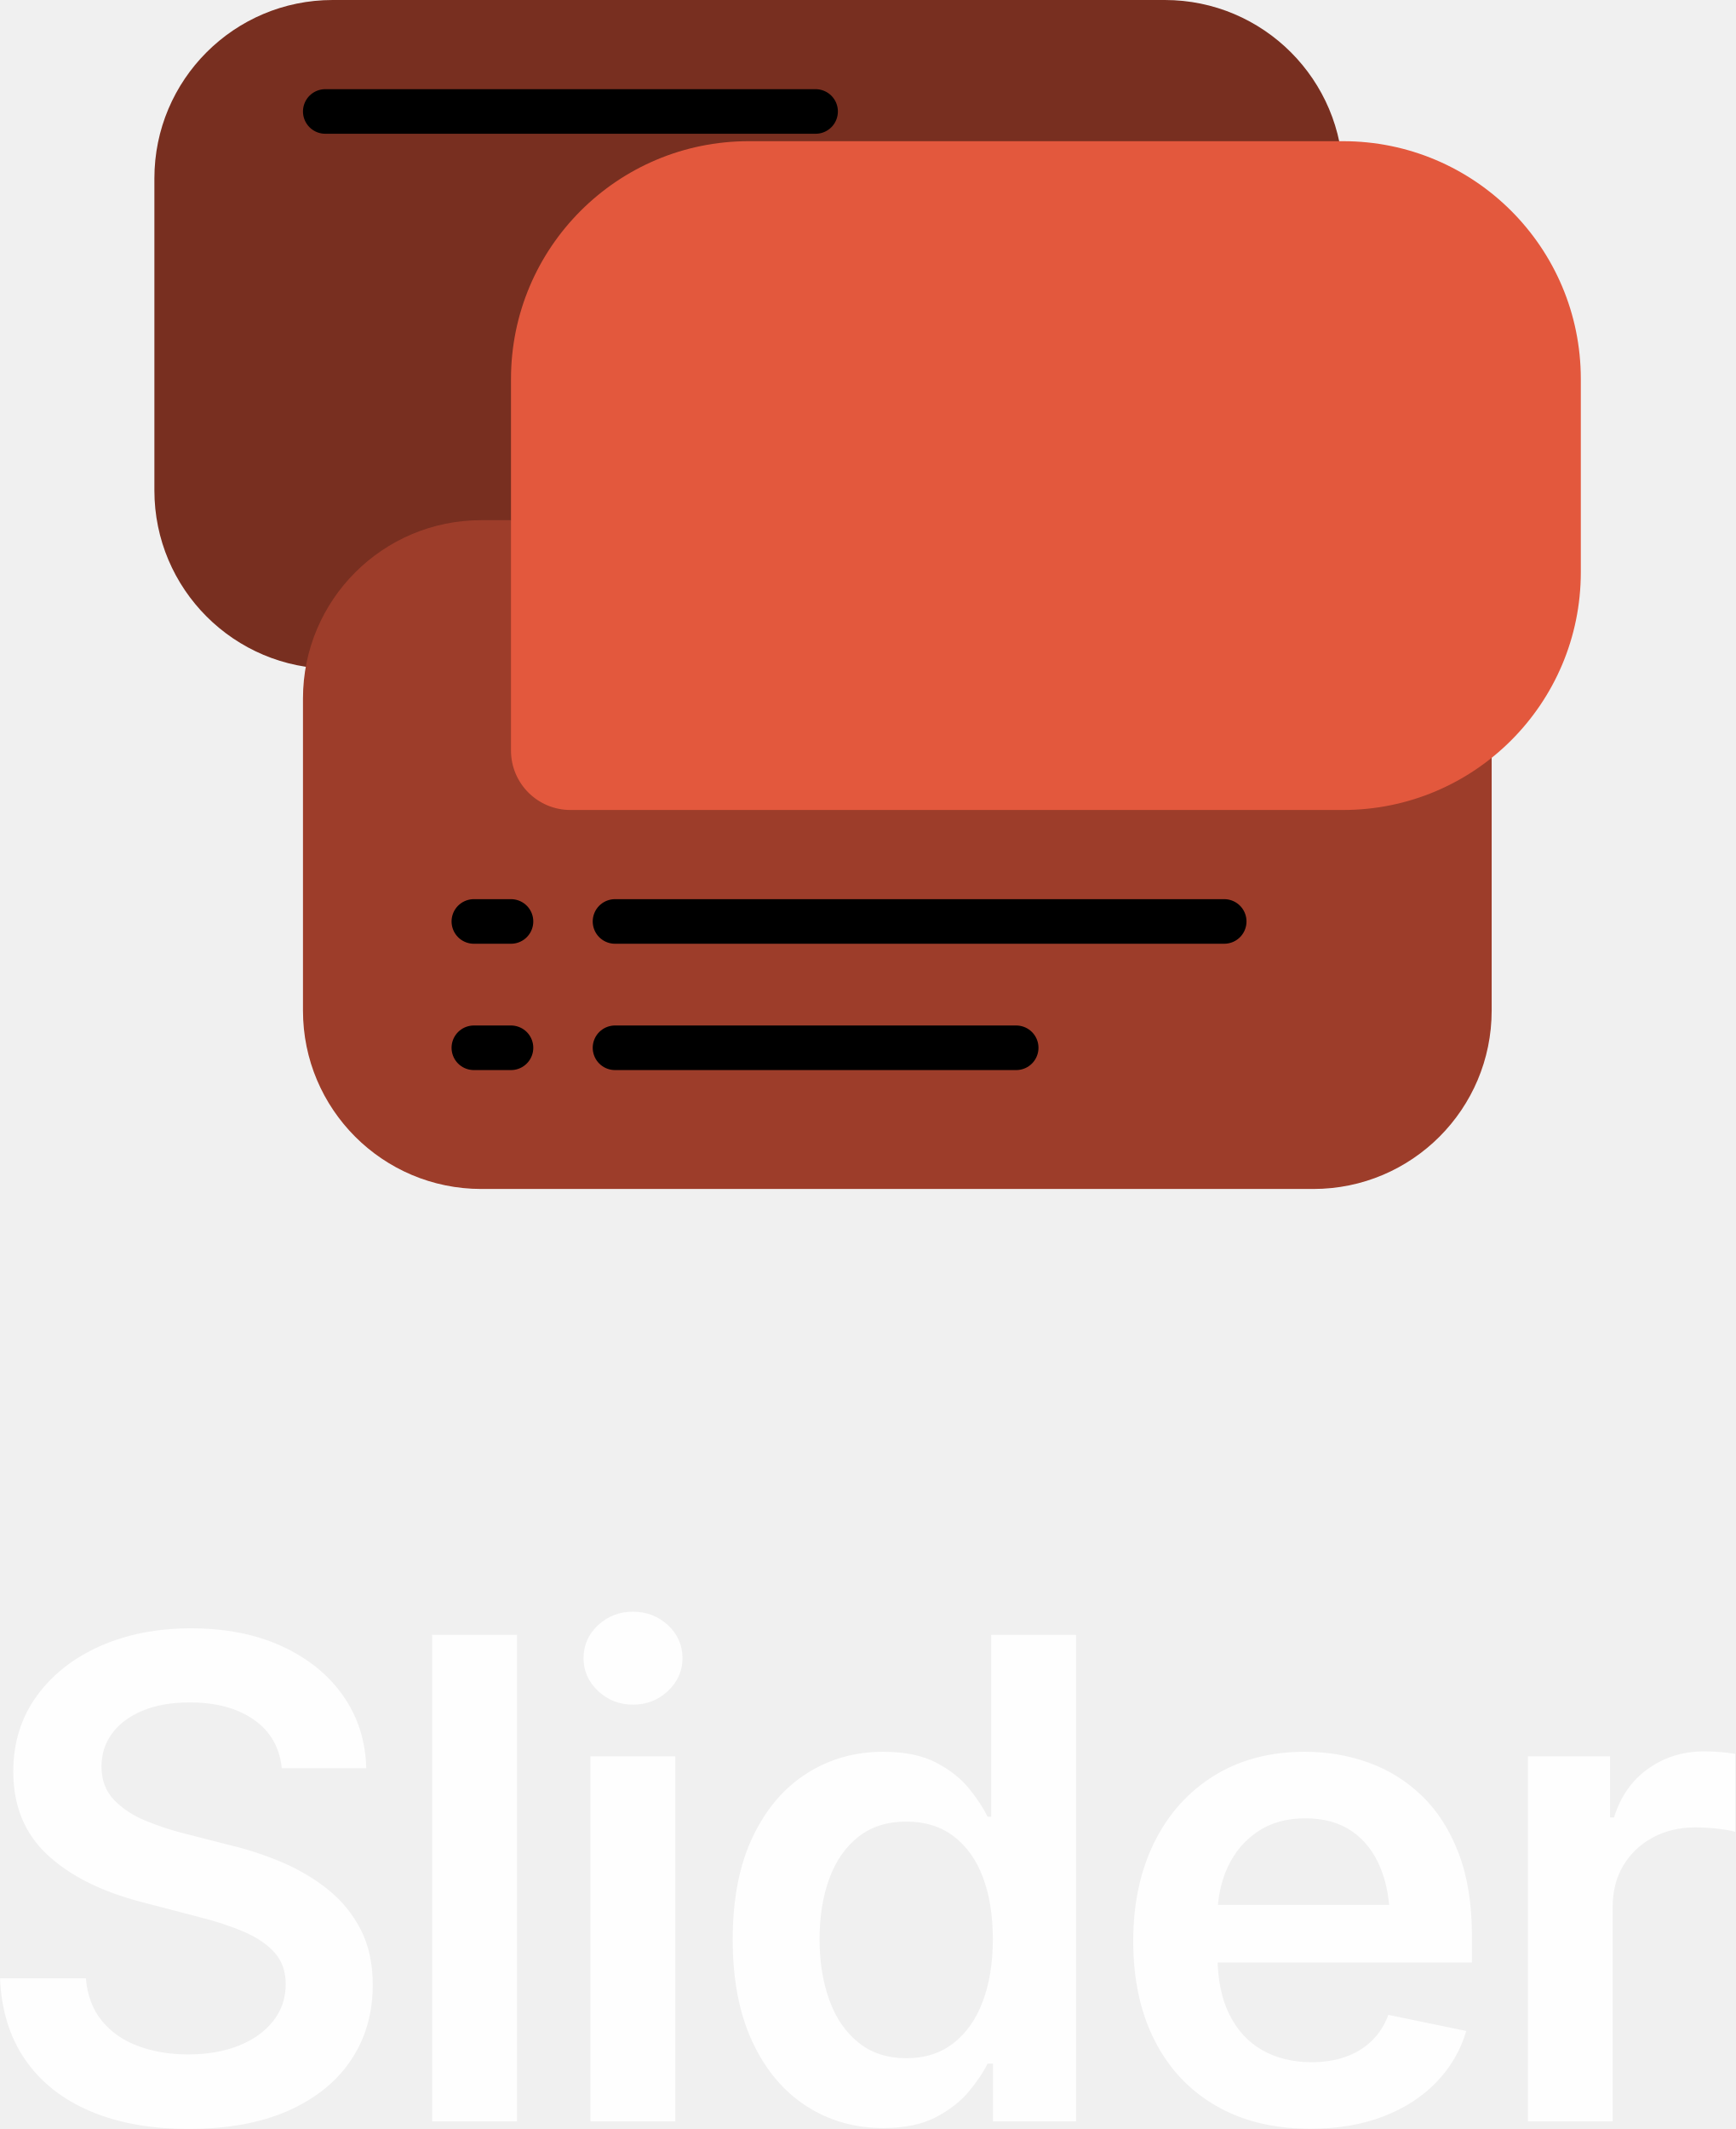
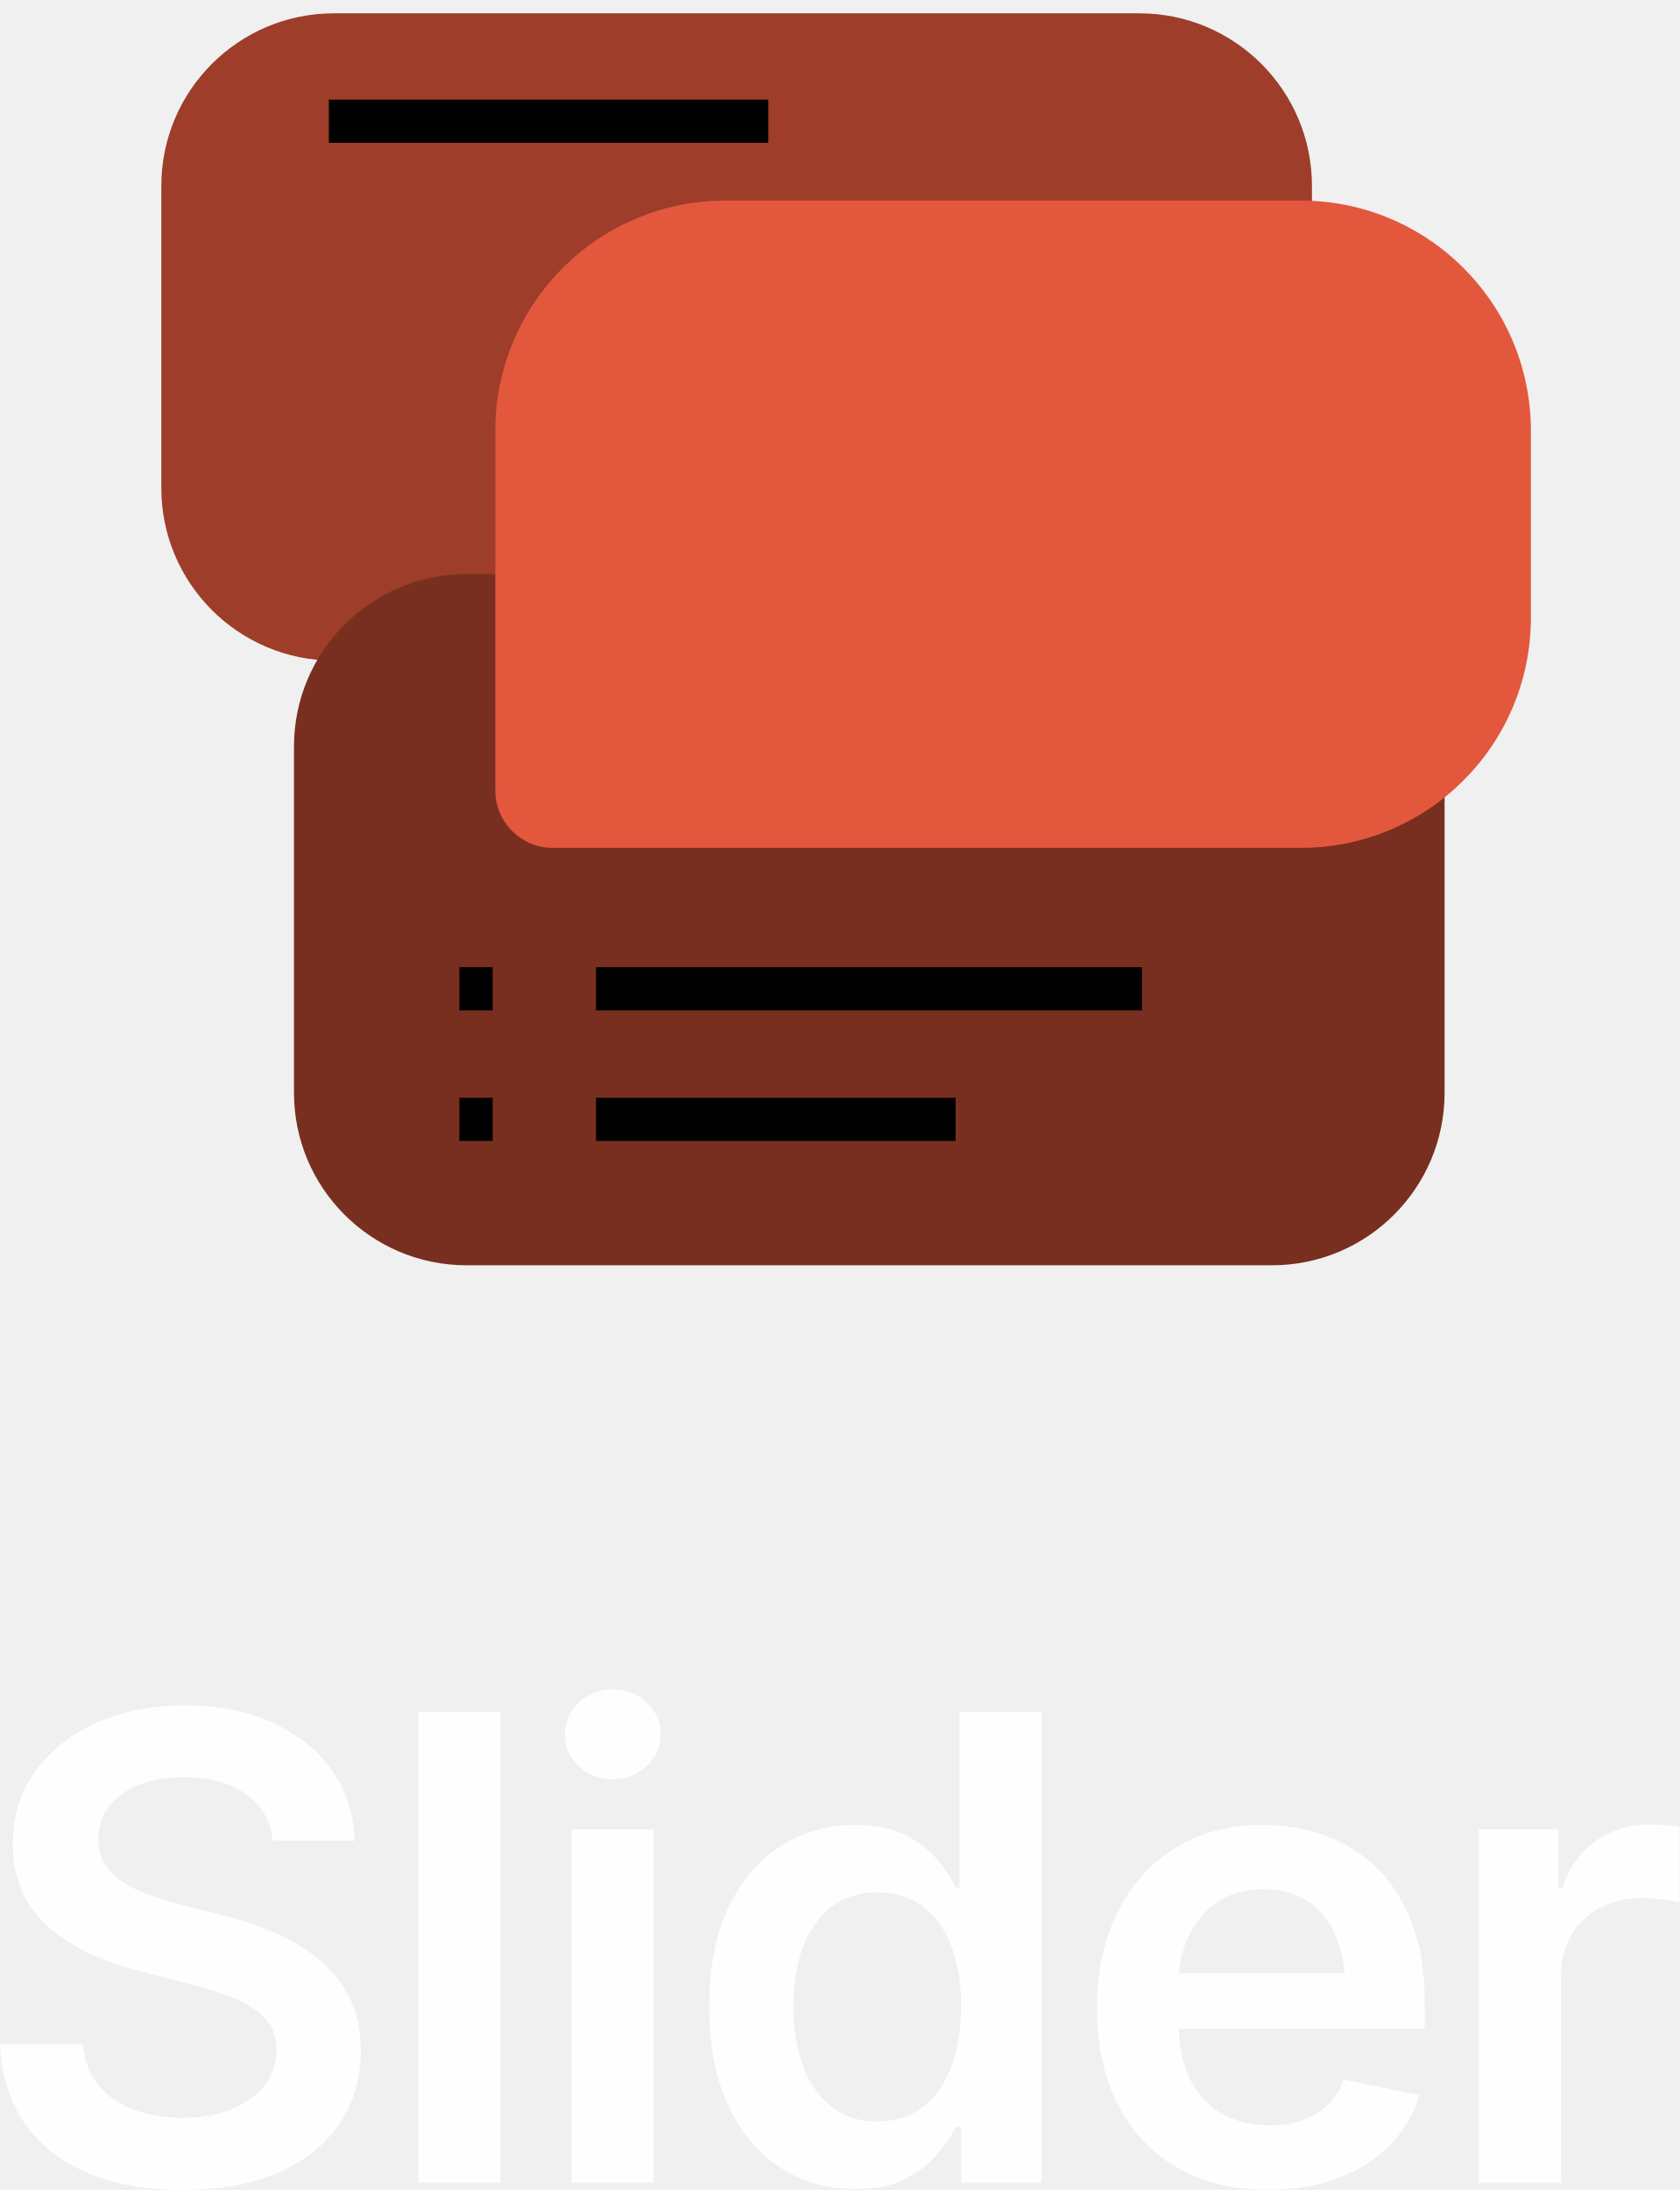
- <svg xmlns="http://www.w3.org/2000/svg" width="186.85" height="229.2" viewBox="0 0 186.85 229.2" fill="none">
-   <g transform="translate(16.625 0) scale(1.6)">
-     <rect width="80" height="45" rx="12" fill="#782f20" />
-     <rect x="10" y="35" width="80" height="45" rx="12" fill="#9d3d2a" />
-     <path d="M11.5 7.5h33M21.5 62H24M31 62h41M21.5 70.5H24M31 70.5h27" stroke="#000000" stroke-width="3" stroke-linecap="round" />
-     <path d="M40 9.5h40a16 16 0 0 1 16 16v13a16 16 0 0 1-16 16H28a4 4 0 0 1-4-4V25.5a16 16 0 0 1 16-16Z" fill="#e3583d" />
-   </g>
-   <path transform="translate(-3.343 228.383)" d="M23.667 0.813Q17.589 0.813 13.094 -1.085Q8.599 -2.983 6.079 -6.605Q3.559 -10.228 3.344 -15.407H12.591Q12.822 -12.656 14.311 -10.835Q15.799 -9.014 18.223 -8.114Q20.647 -7.214 23.591 -7.214Q26.686 -7.214 29.055 -8.159Q31.423 -9.104 32.765 -10.815Q34.107 -12.525 34.107 -14.771Q34.107 -16.822 32.924 -18.157Q31.741 -19.492 29.613 -20.41Q27.485 -21.329 24.635 -22.039L18.686 -23.591Q12.143 -25.27 8.457 -28.692Q4.77 -32.115 4.77 -37.659Q4.77 -42.292 7.275 -45.766Q9.779 -49.24 14.104 -51.163Q18.429 -53.086 23.909 -53.086Q29.507 -53.086 33.714 -51.15Q37.921 -49.215 40.3 -45.815Q42.678 -42.415 42.781 -38.025H33.685Q33.33 -41.401 30.668 -43.253Q28.007 -45.104 23.774 -45.104Q20.829 -45.104 18.692 -44.212Q16.554 -43.32 15.414 -41.764Q14.273 -40.209 14.273 -38.216Q14.273 -36.018 15.624 -34.614Q16.975 -33.21 19.034 -32.367Q21.094 -31.524 23.195 -30.997L28.091 -29.745Q30.998 -29.056 33.749 -27.882Q36.501 -26.707 38.701 -24.934Q40.901 -23.16 42.192 -20.64Q43.484 -18.12 43.484 -14.704Q43.484 -10.098 41.138 -6.596Q38.791 -3.094 34.36 -1.14Q29.929 0.813 23.667 0.813ZM59.012 -52.383V0.0H49.874V-52.383ZM66.918 0.0V-39.305H76.056V0.0ZM71.497 -44.865Q69.311 -44.865 67.745 -46.337Q66.178 -47.808 66.178 -49.868Q66.178 -51.971 67.745 -53.424Q69.311 -54.877 71.497 -54.877Q73.701 -54.877 75.269 -53.425Q76.837 -51.973 76.837 -49.869Q76.837 -47.807 75.269 -46.336Q73.701 -44.865 71.497 -44.865ZM98.452 0.717Q93.818 0.717 90.139 -1.671Q86.459 -4.06 84.35 -8.592Q82.24 -13.125 82.24 -19.572Q82.24 -26.124 84.399 -30.639Q86.558 -35.153 90.231 -37.475Q93.904 -39.797 98.423 -39.797Q101.926 -39.797 104.157 -38.626Q106.388 -37.455 107.703 -35.824Q109.017 -34.193 109.688 -32.797H110.078V-52.383H119.216V0.0H110.264V-6.221H109.688Q108.991 -4.802 107.648 -3.193Q106.306 -1.583 104.082 -0.433Q101.859 0.717 98.452 0.717ZM100.932 -6.803Q103.923 -6.803 106.005 -8.418Q108.086 -10.034 109.168 -12.918Q110.25 -15.802 110.25 -19.617Q110.25 -23.458 109.179 -26.292Q108.108 -29.126 106.027 -30.701Q103.946 -32.276 100.932 -32.276Q97.851 -32.276 95.771 -30.634Q93.691 -28.991 92.644 -26.134Q91.597 -23.278 91.597 -19.617Q91.597 -15.947 92.656 -13.045Q93.714 -10.143 95.805 -8.473Q97.896 -6.803 100.932 -6.803ZM144.45 0.793Q138.54 0.793 134.257 -1.694Q129.974 -4.181 127.672 -8.716Q125.37 -13.251 125.37 -19.412Q125.37 -25.471 127.645 -30.058Q129.919 -34.644 134.08 -37.221Q138.241 -39.797 143.851 -39.797Q147.461 -39.797 150.704 -38.633Q153.948 -37.47 156.458 -35.053Q158.968 -32.636 160.407 -28.887Q161.845 -25.138 161.845 -19.955V-17.103H129.684V-23.307H157.283L153.014 -21.465Q153.014 -24.801 151.985 -27.313Q150.955 -29.825 148.932 -31.227Q146.908 -32.628 143.902 -32.628Q140.895 -32.628 138.781 -31.204Q136.668 -29.78 135.56 -27.403Q134.451 -25.026 134.451 -22.117V-17.82Q134.451 -14.093 135.716 -11.533Q136.981 -8.973 139.269 -7.675Q141.557 -6.376 144.574 -6.376Q146.578 -6.376 148.217 -6.949Q149.856 -7.522 151.037 -8.66Q152.218 -9.799 152.843 -11.474L161.238 -9.735Q160.298 -6.58 158.005 -4.21Q155.711 -1.839 152.279 -0.523Q148.847 0.793 144.45 0.793ZM167.865 0.0V-39.305H176.716V-32.726H177.138Q178.215 -36.145 180.846 -37.993Q183.476 -39.842 186.853 -39.842Q187.632 -39.842 188.579 -39.769Q189.527 -39.696 190.191 -39.572V-31.171Q189.631 -31.355 188.361 -31.502Q187.09 -31.649 185.888 -31.649Q183.341 -31.649 181.318 -30.56Q179.294 -29.471 178.149 -27.553Q177.003 -25.636 177.003 -23.116V0.0Z" fill="#ffffff" fill-opacity=".9" />
+ <svg xmlns="http://www.w3.org/2000/svg" width="186.85" height="243.6" viewBox="0 0 186.85 243.6" fill="none">
+   <rect x="17.947" y="1.482" width="128" height="72" rx="19.2" fill="#9d3d2a" />
+   <path d="M36.584 13.482h48.889" stroke="#000000" stroke-width="4.8" />
+   <rect x="32.702" y="63.852" width="128" height="76.889" rx="19.2" fill="#782f20" />
+   <path d="M51.102 109.985h3.704M66.302 109.985h60.741M51.102 124.509h3.704M66.302 124.509h40" stroke="#000000" stroke-width="4.8" />
+   <path d="M80.702 22.311h64a25.6 25.6 0 0 1 25.6 25.6v20.8a25.6 25.6 0 0 1-25.6 25.6H61.502a6.4 6.4 0 0 1-6.4-6.4V47.911a25.6 25.6 0 0 1 25.6-25.6Z" fill="#e3583d" />
+   <path transform="translate(-3.343 242.783)" d="M23.667 0.813Q17.589 0.813 13.094 -1.085Q8.599 -2.983 6.079 -6.605Q3.559 -10.228 3.344 -15.407H12.591Q12.822 -12.656 14.311 -10.835Q15.799 -9.014 18.223 -8.114Q20.647 -7.214 23.591 -7.214Q26.686 -7.214 29.055 -8.159Q31.423 -9.104 32.765 -10.815Q34.107 -12.525 34.107 -14.771Q34.107 -16.822 32.924 -18.157Q31.741 -19.492 29.613 -20.41Q27.485 -21.329 24.635 -22.039L18.686 -23.591Q12.143 -25.27 8.457 -28.692Q4.77 -32.115 4.77 -37.659Q4.77 -42.292 7.275 -45.766Q9.779 -49.24 14.104 -51.163Q18.429 -53.086 23.909 -53.086Q29.507 -53.086 33.714 -51.15Q37.921 -49.215 40.3 -45.815Q42.678 -42.415 42.781 -38.025H33.685Q33.33 -41.401 30.668 -43.253Q28.007 -45.104 23.774 -45.104Q20.829 -45.104 18.692 -44.212Q16.554 -43.32 15.414 -41.764Q14.273 -40.209 14.273 -38.216Q14.273 -36.018 15.624 -34.614Q16.975 -33.21 19.034 -32.367Q21.094 -31.524 23.195 -30.997L28.091 -29.745Q30.998 -29.056 33.749 -27.882Q36.501 -26.707 38.701 -24.934Q40.901 -23.16 42.192 -20.64Q43.484 -18.12 43.484 -14.704Q43.484 -10.098 41.138 -6.596Q38.791 -3.094 34.36 -1.14Q29.929 0.813 23.667 0.813ZM59.012 -52.383V0.0H49.874V-52.383ZM66.918 0.0V-39.305H76.056V0.0ZM71.497 -44.865Q69.311 -44.865 67.745 -46.337Q66.178 -47.808 66.178 -49.868Q66.178 -51.971 67.745 -53.424Q69.311 -54.877 71.497 -54.877Q73.701 -54.877 75.269 -53.425Q76.837 -51.973 76.837 -49.869Q76.837 -47.807 75.269 -46.336Q73.701 -44.865 71.497 -44.865ZM98.452 0.717Q93.818 0.717 90.139 -1.671Q86.459 -4.06 84.35 -8.592Q82.24 -13.125 82.24 -19.572Q82.24 -26.124 84.399 -30.639Q86.558 -35.153 90.231 -37.475Q93.904 -39.797 98.423 -39.797Q101.926 -39.797 104.157 -38.626Q106.388 -37.455 107.703 -35.824Q109.017 -34.193 109.688 -32.797H110.078V-52.383H119.216V0.0H110.264V-6.221H109.688Q108.991 -4.802 107.648 -3.193Q106.306 -1.583 104.082 -0.433Q101.859 0.717 98.452 0.717ZM100.932 -6.803Q103.923 -6.803 106.005 -8.418Q108.086 -10.034 109.168 -12.918Q110.25 -15.802 110.25 -19.617Q110.25 -23.458 109.179 -26.292Q108.108 -29.126 106.027 -30.701Q103.946 -32.276 100.932 -32.276Q97.851 -32.276 95.771 -30.634Q93.691 -28.991 92.644 -26.134Q91.597 -23.278 91.597 -19.617Q91.597 -15.947 92.656 -13.045Q93.714 -10.143 95.805 -8.473Q97.896 -6.803 100.932 -6.803ZM144.45 0.793Q138.54 0.793 134.257 -1.694Q129.974 -4.181 127.672 -8.716Q125.37 -13.251 125.37 -19.412Q125.37 -25.471 127.645 -30.058Q129.919 -34.644 134.08 -37.221Q138.241 -39.797 143.851 -39.797Q147.461 -39.797 150.704 -38.633Q153.948 -37.47 156.458 -35.053Q158.968 -32.636 160.407 -28.887Q161.845 -25.138 161.845 -19.955V-17.103H129.684V-23.307H157.283L153.014 -21.465Q153.014 -24.801 151.985 -27.313Q150.955 -29.825 148.932 -31.227Q146.908 -32.628 143.902 -32.628Q140.895 -32.628 138.781 -31.204Q136.668 -29.78 135.56 -27.403Q134.451 -25.026 134.451 -22.117V-17.82Q134.451 -14.093 135.716 -11.533Q136.981 -8.973 139.269 -7.675Q141.557 -6.376 144.574 -6.376Q146.578 -6.376 148.217 -6.949Q149.856 -7.522 151.037 -8.66Q152.218 -9.799 152.843 -11.474L161.238 -9.735Q160.298 -6.58 158.005 -4.21Q155.711 -1.839 152.279 -0.523Q148.847 0.793 144.45 0.793ZM167.865 0.0V-39.305H176.716V-32.726H177.138Q178.215 -36.145 180.846 -37.993Q183.476 -39.842 186.853 -39.842Q187.632 -39.842 188.579 -39.769Q189.527 -39.696 190.191 -39.572V-31.171Q189.631 -31.355 188.361 -31.502Q187.09 -31.649 185.888 -31.649Q183.341 -31.649 181.318 -30.56Q179.294 -29.471 178.149 -27.553Q177.003 -25.636 177.003 -23.116V0.0Z" fill="#ffffff" fill-opacity=".9" />
</svg>
